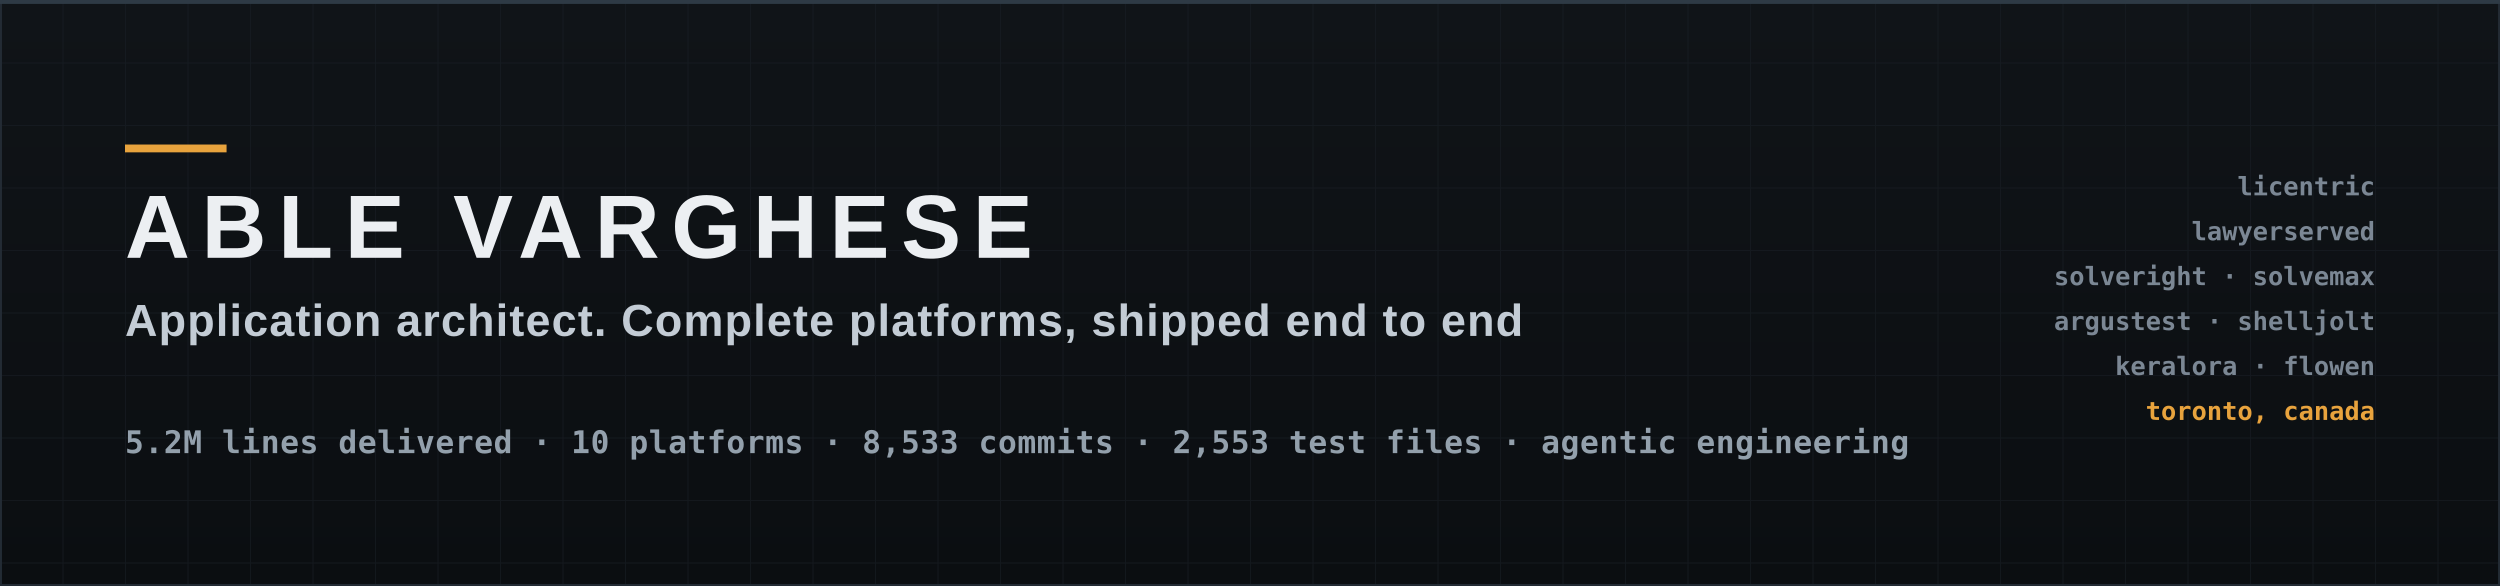
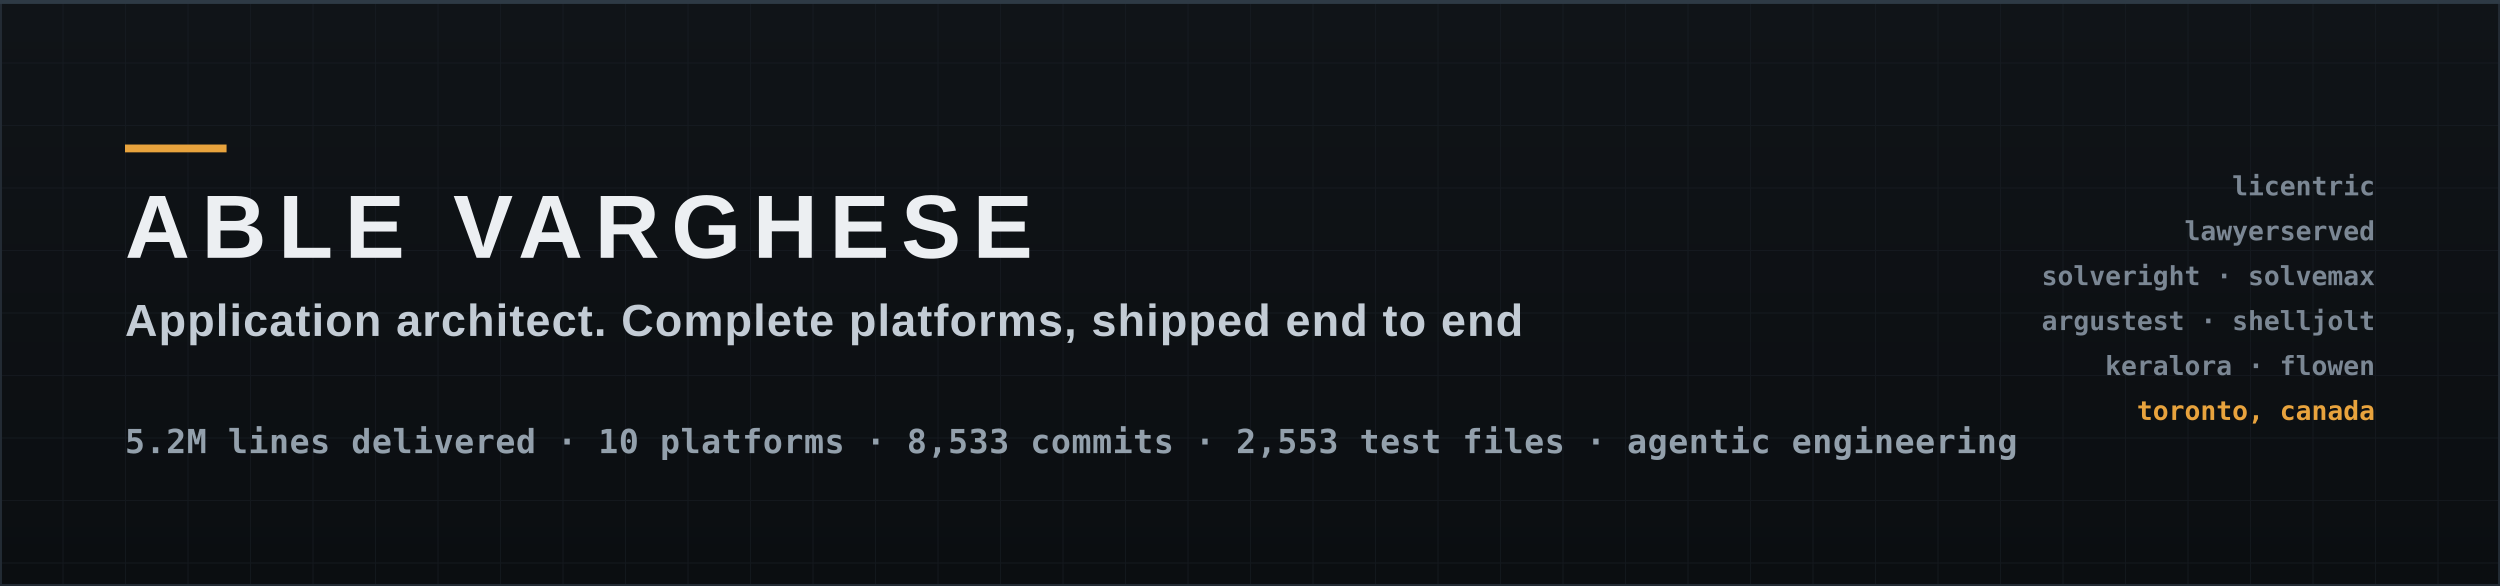
<svg xmlns="http://www.w3.org/2000/svg" width="1280" height="300" viewBox="0 0 1280 300" role="img" aria-label="Able Varghese, Application Architect. Complete platforms, shipped end to end. 5.2M lines delivered, 10 platforms, 8,533 commits, 2,553 test files, agentic engineering.">
  <defs>
    <linearGradient id="bg" x1="0" y1="0" x2="0" y2="1">
      <stop offset="0" stop-color="#101418" />
      <stop offset="1" stop-color="#0b0e11" />
    </linearGradient>
    <pattern id="grid" width="32" height="32" patternUnits="userSpaceOnUse">
      <path d="M32 0H0V32" fill="none" stroke="#1a2027" stroke-width="1" />
    </pattern>
  </defs>
  <rect width="1280" height="300" fill="url(#bg)" />
  <rect width="1280" height="300" fill="url(#grid)" opacity="0.55" />
  <rect x="0.5" y="0.5" width="1279" height="299" fill="none" stroke="#232b34" stroke-width="1" />
  <rect x="0" y="0" width="1280" height="2" fill="#2e3a45" />
  <rect x="64" y="74" width="52" height="4" fill="#e8a33d" />
  <text x="64" y="132" font-family="Avenir Next, Helvetica Neue, Arial, sans-serif" font-size="46" font-weight="700" letter-spacing="6" fill="#eceff2">ABLE VARGHESE</text>
  <text x="64" y="172" font-family="Avenir Next, Helvetica Neue, Arial, sans-serif" font-size="23" font-weight="600" letter-spacing="0.6" fill="#c3ccd5">Application architect. Complete platforms, shipped end to end</text>
-   <text x="64" y="232" font-family="SF Mono, Menlo, Consolas, monospace" font-size="16" font-weight="700" letter-spacing="0.3" fill="#93a0ac">5.2M lines delivered · 10 platforms · 8,533 commits · 2,553 test files · agentic engineering</text>
-   <g font-family="SF Mono, Menlo, Consolas, monospace" font-size="13" font-weight="600" fill="#7b8794" text-anchor="end">
+   <text x="64" y="232" font-family="SF Mono, Menlo, Consolas, monospace" font-size="17" font-weight="700" letter-spacing="0.3" fill="#93a0ac">5.2M lines delivered · 10 platforms · 8,533 commits · 2,553 test files · agentic engineering</text>
+   <g font-family="SF Mono, Menlo, Consolas, monospace" font-size="13.5" font-weight="600" fill="#7b8794" text-anchor="end">
    <text x="1216" y="100">licentric</text>
    <text x="1216" y="123">lawyerserved</text>
    <text x="1216" y="146">solveright · solvemax</text>
    <text x="1216" y="169">argustest · shelljolt</text>
    <text x="1216" y="192">keralora · flowen</text>
    <text x="1216" y="215" fill="#e8a33d">toronto, canada</text>
  </g>
</svg>
